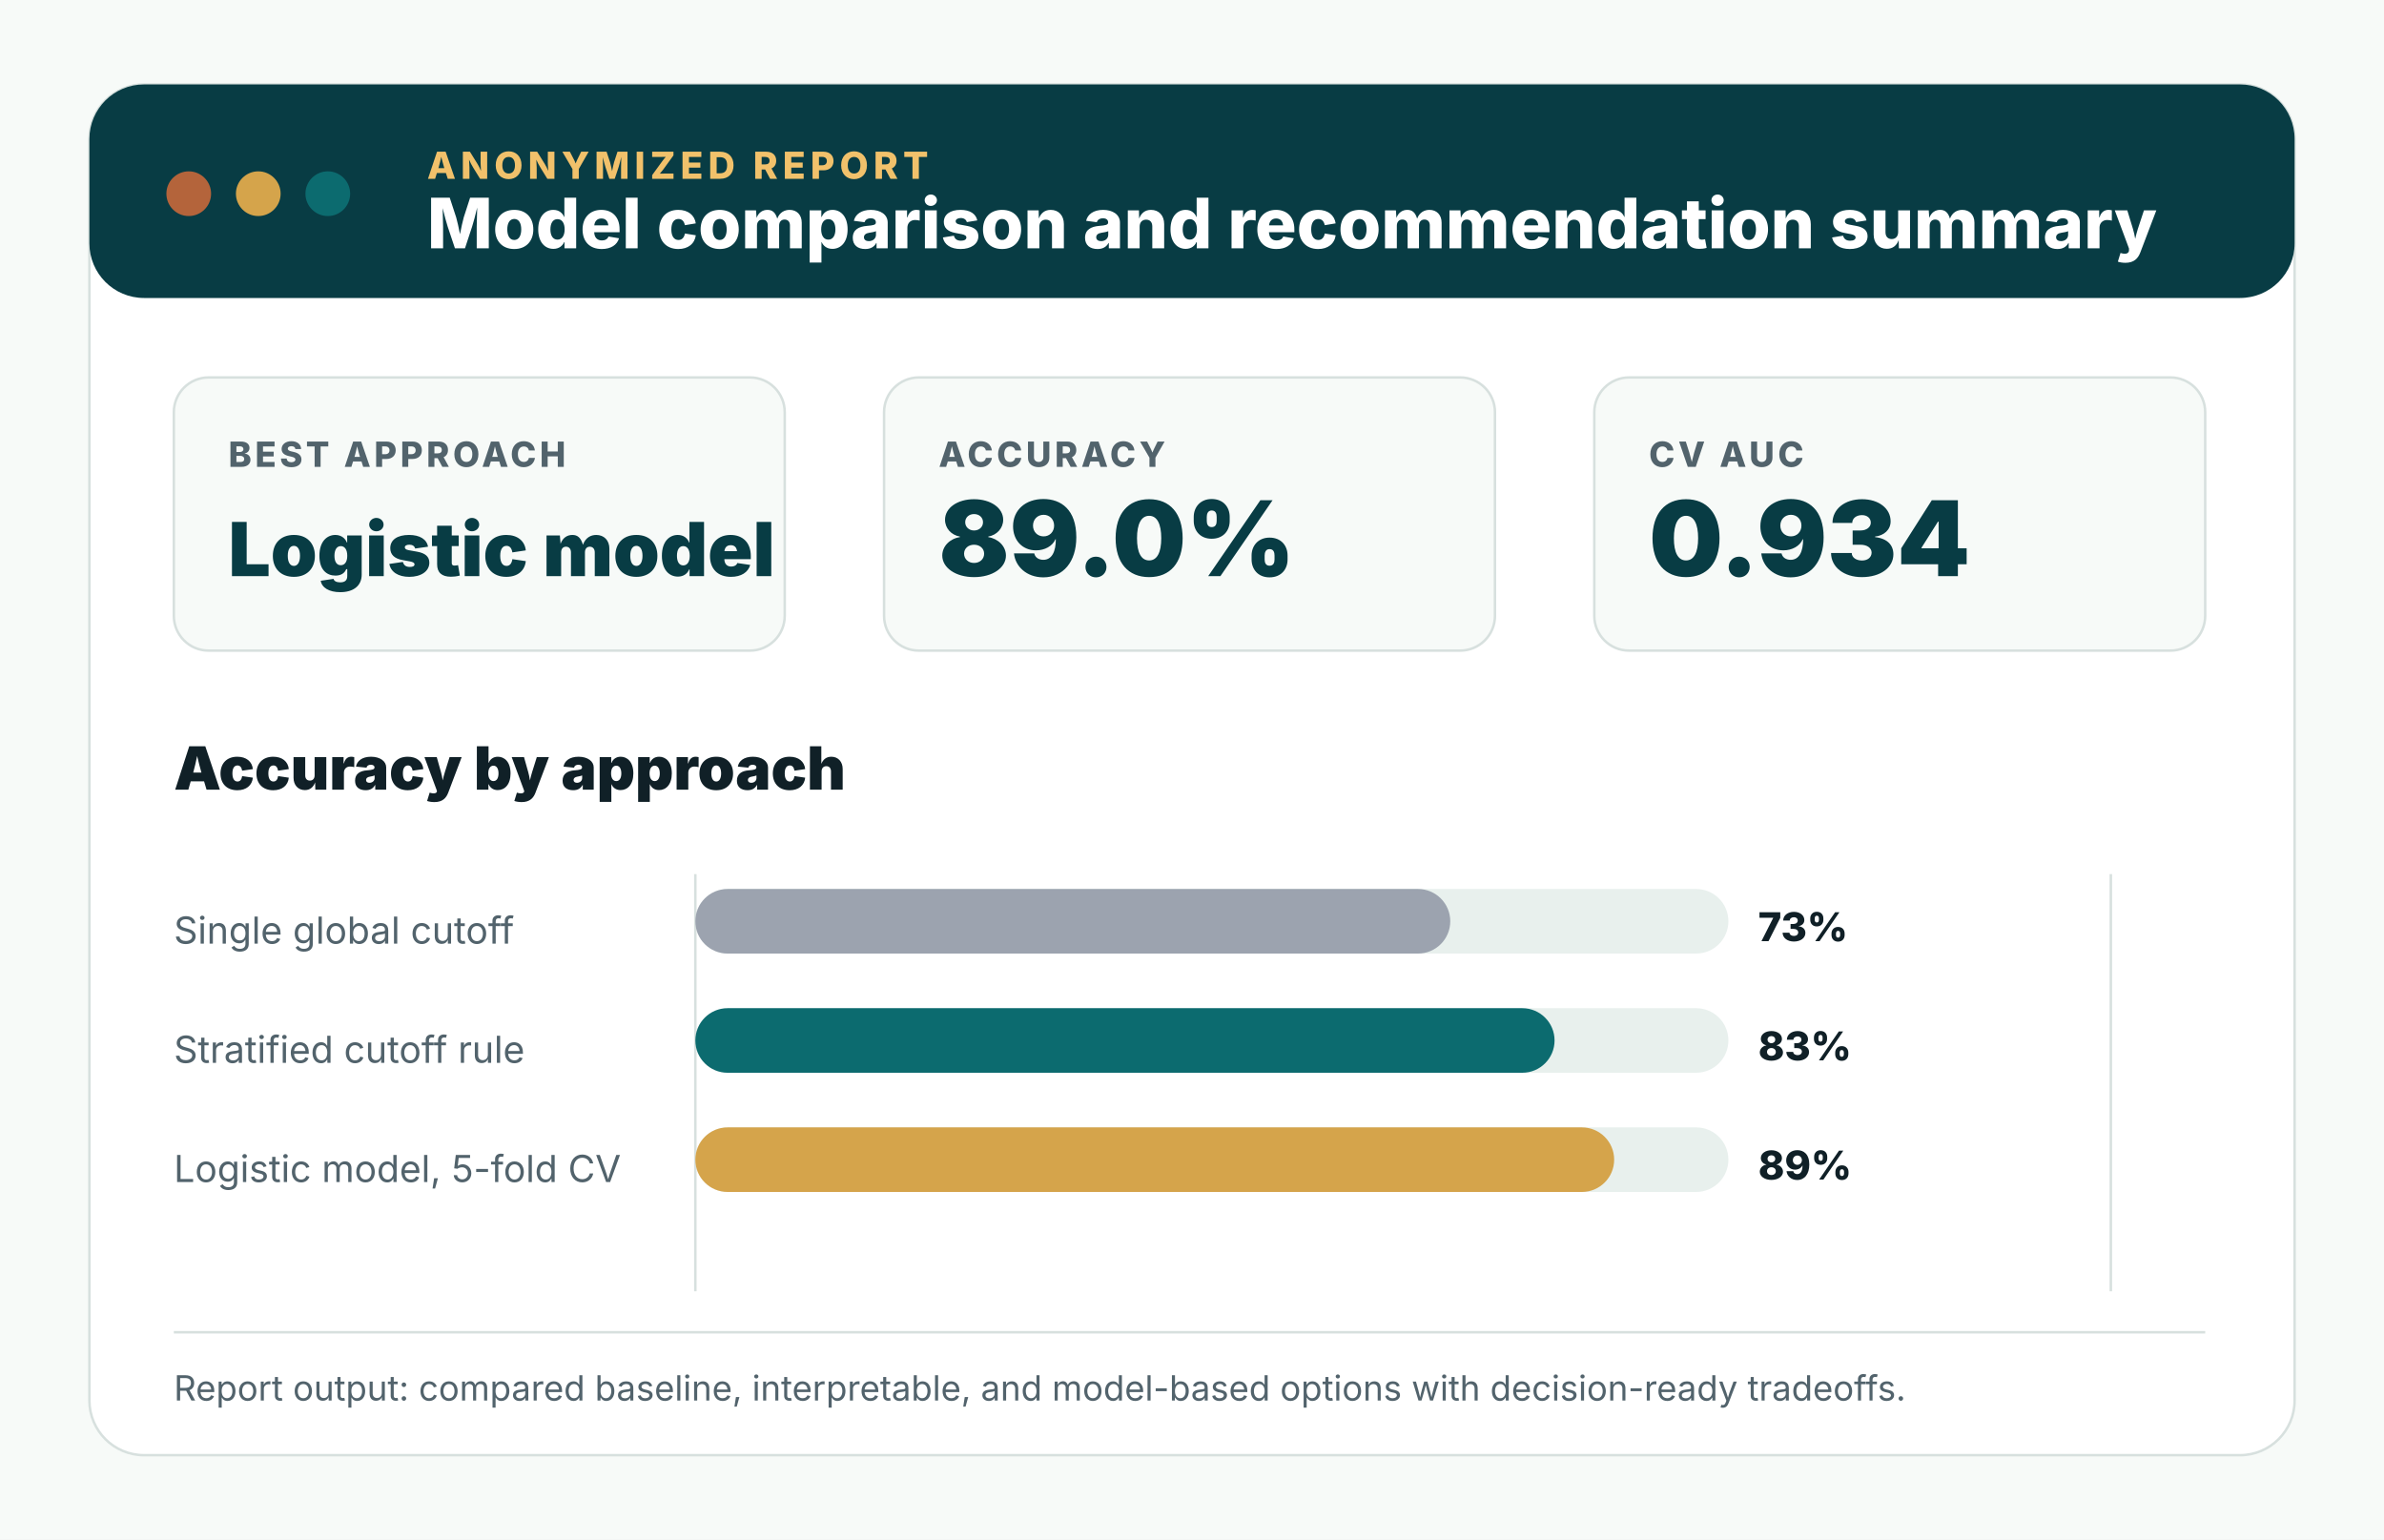
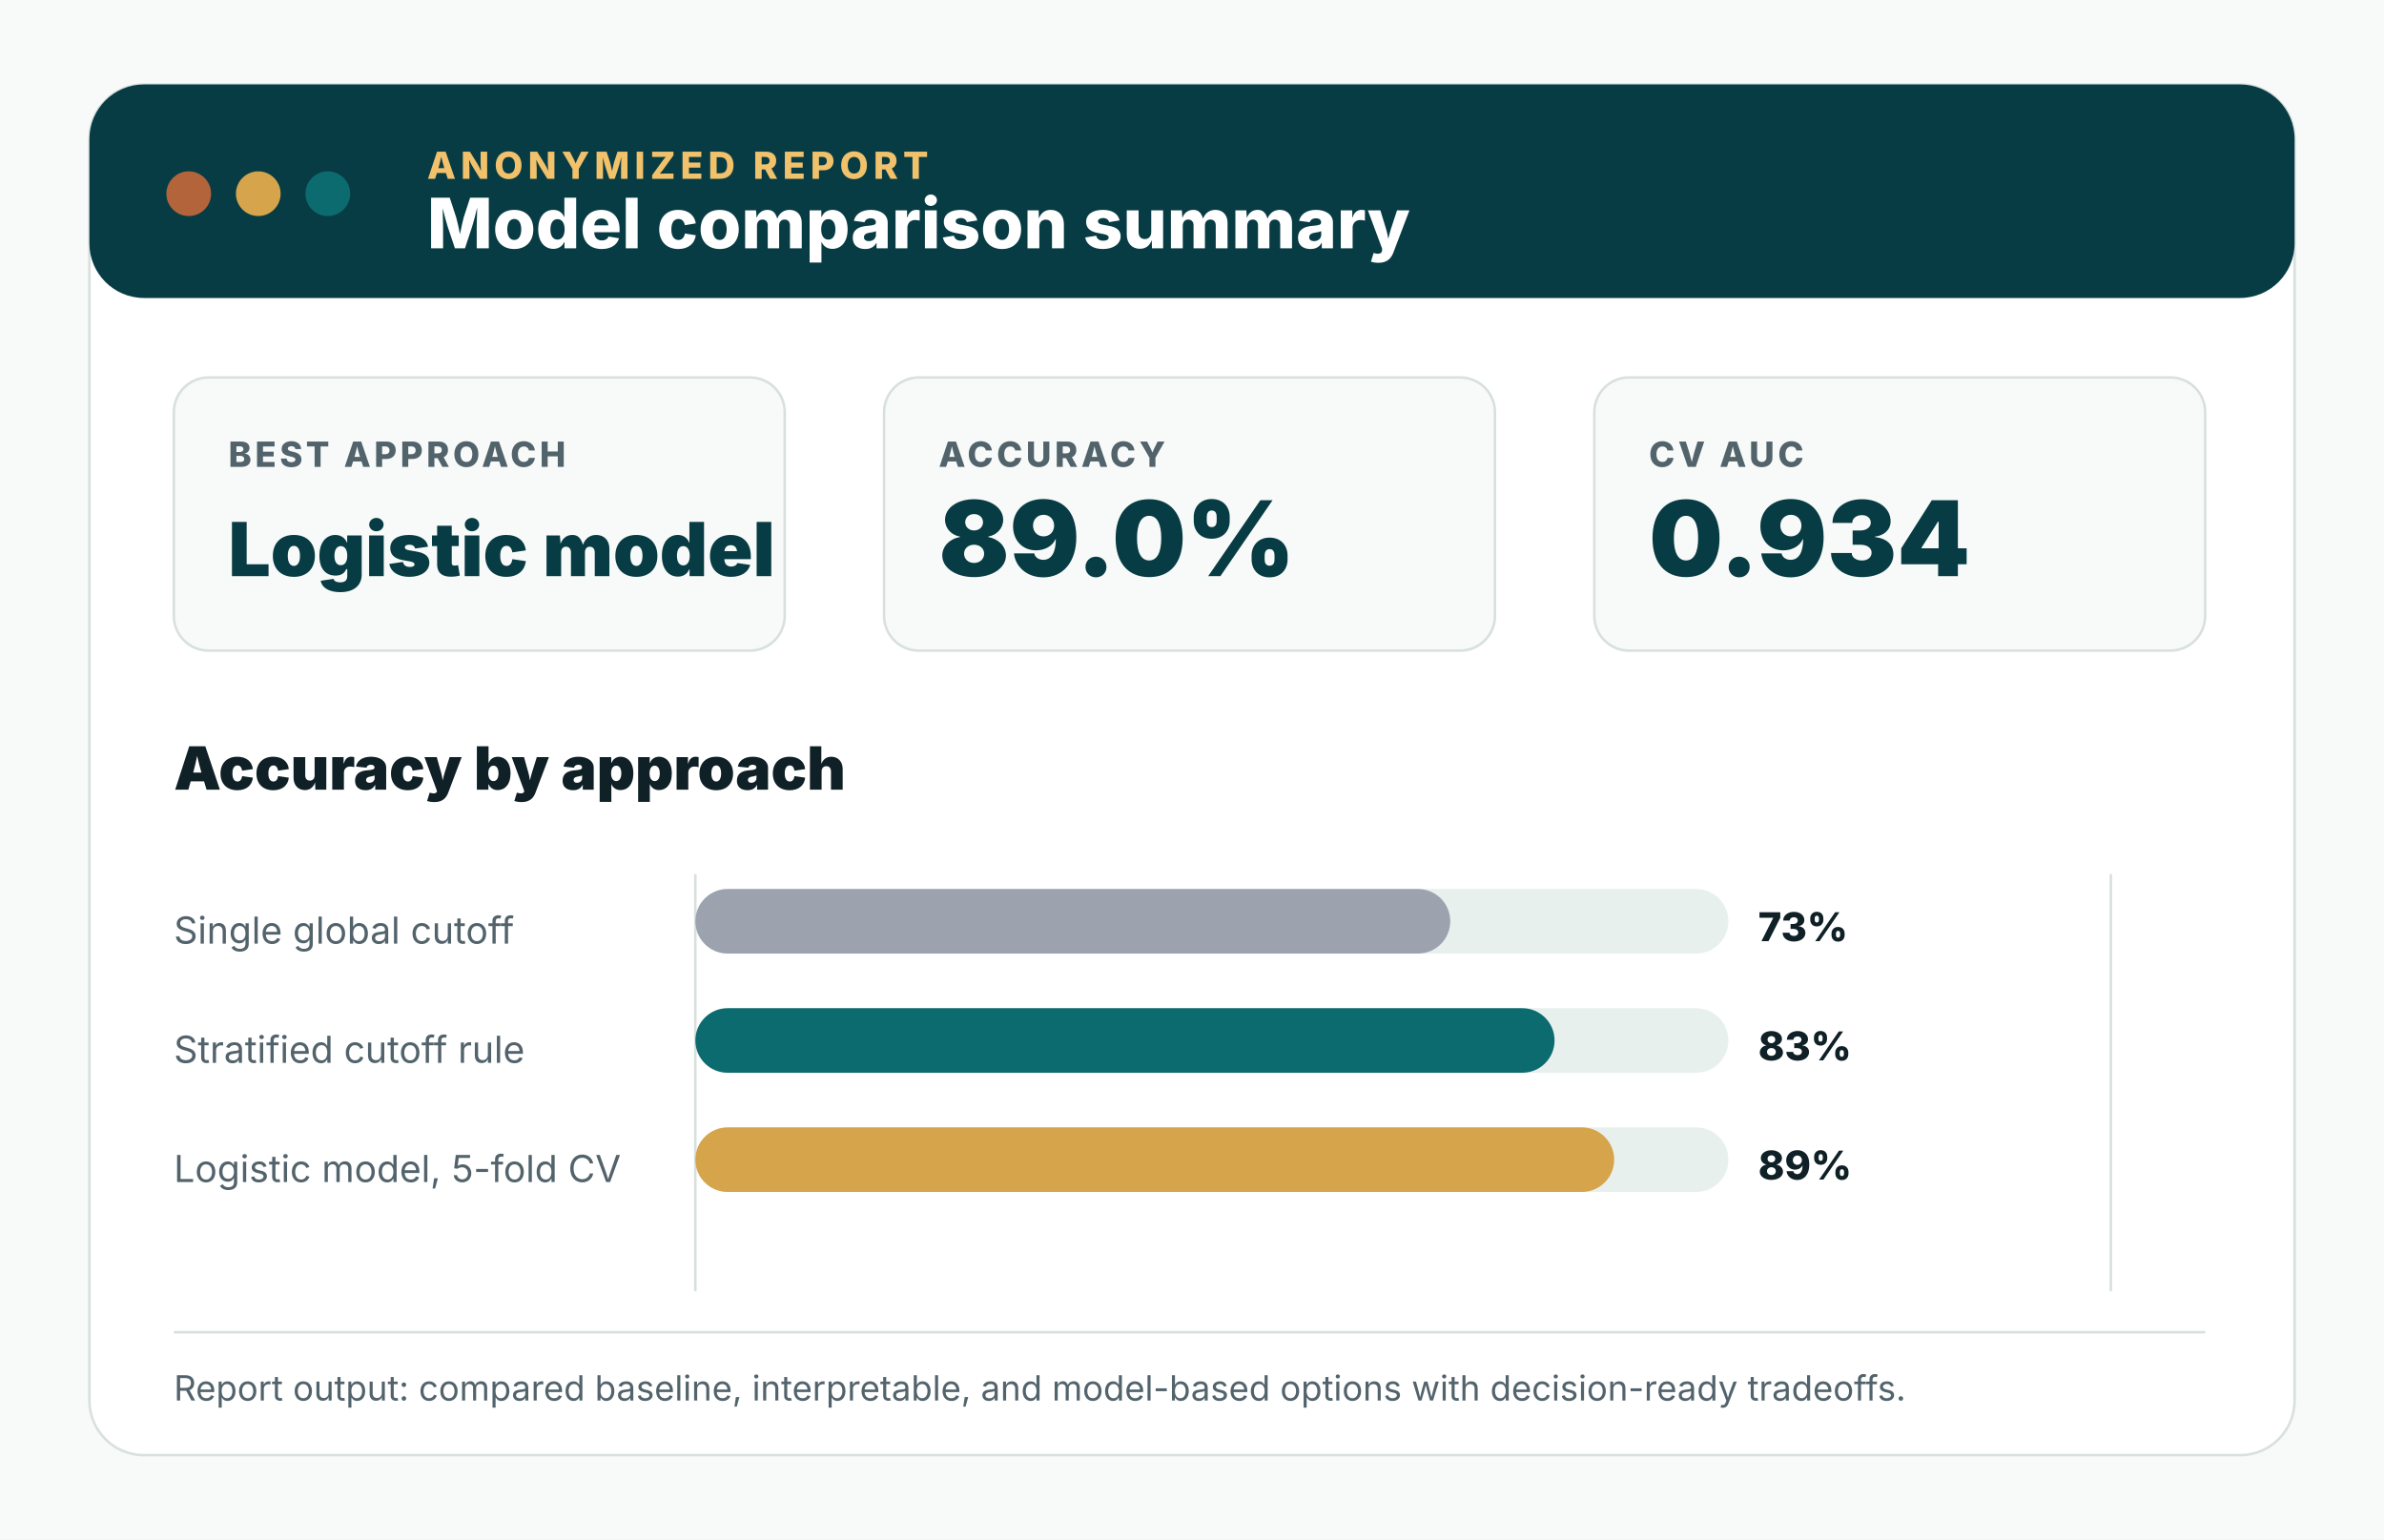
<svg xmlns="http://www.w3.org/2000/svg" viewBox="0 0 960 620" role="img" aria-labelledby="title desc">
  <rect width="960" height="620" fill="#f7faf8" />
  <rect x="36" y="34" width="888" height="552" rx="22" fill="#ffffff" stroke="#d7e0de" />
  <rect x="36" y="34" width="888" height="86" rx="22" fill="#083c44" />
  <circle cx="76" cy="78" r="9" fill="#b4643b" />
  <circle cx="104" cy="78" r="9" fill="#d5a44b" />
  <circle cx="132" cy="78" r="9" fill="#0c6b6f" />
  <text x="172" y="72" fill="#f1c16b" font-family="Inter, Arial, sans-serif" font-size="15" font-weight="800" letter-spacing="2">ANONYMIZED REPORT</text>
-   <text x="172" y="100" fill="#ffffff" font-family="Inter, Arial, sans-serif" font-size="28" font-weight="800">Model comparison and recommendation summary</text>
+   <text x="172" y="100" fill="#ffffff" font-family="Inter, Arial, sans-serif" font-size="28" font-weight="800">Model comparison summary</text>
  <g font-family="Inter, Arial, sans-serif">
    <rect x="70" y="152" width="246" height="110" rx="14" fill="#f7faf8" stroke="#d7e0de" />
    <text x="92" y="188" fill="#52636c" font-size="14" font-weight="800" letter-spacing="1.4">BEST APPROACH</text>
    <text x="92" y="232" fill="#083c44" font-size="30" font-weight="850">Logistic model</text>
    <rect x="356" y="152" width="246" height="110" rx="14" fill="#f7faf8" stroke="#d7e0de" />
    <text x="378" y="188" fill="#52636c" font-size="14" font-weight="800" letter-spacing="1.4">ACCURACY</text>
    <text x="378" y="232" fill="#083c44" font-size="42" font-weight="850">89.0%</text>
    <rect x="642" y="152" width="246" height="110" rx="14" fill="#f7faf8" stroke="#d7e0de" />
    <text x="664" y="188" fill="#52636c" font-size="14" font-weight="800" letter-spacing="1.4">CV AUC</text>
    <text x="664" y="232" fill="#083c44" font-size="42" font-weight="850">0.934</text>
    <text x="70" y="318" fill="#102027" font-size="24" font-weight="850">Accuracy by approach</text>
    <line x1="280" y1="352" x2="280" y2="520" stroke="#d7e0de" />
    <line x1="850" y1="352" x2="850" y2="520" stroke="#d7e0de" />
    <g font-size="15" fill="#52636c">
      <text x="70" y="380">Single global cutoff</text>
      <text x="70" y="428">Stratified cutoff rule</text>
      <text x="70" y="476">Logistic model, 5-fold CV</text>
    </g>
    <rect x="280" y="358" width="416" height="26" rx="13" fill="#e8f0ed" />
    <rect x="280" y="358" width="304" height="26" rx="13" fill="#9ca3af" />
    <text x="708" y="379" fill="#102027" font-size="16" font-weight="800">73%</text>
    <rect x="280" y="406" width="416" height="26" rx="13" fill="#e8f0ed" />
    <rect x="280" y="406" width="346" height="26" rx="13" fill="#0c6b6f" />
    <text x="708" y="427" fill="#102027" font-size="16" font-weight="800">83%</text>
    <rect x="280" y="454" width="416" height="26" rx="13" fill="#e8f0ed" />
    <rect x="280" y="454" width="370" height="26" rx="13" fill="#d5a44b" />
    <text x="708" y="475" fill="#102027" font-size="16" font-weight="800">89%</text>
    <rect x="70" y="536" width="818" height="1" fill="#d7e0de" />
    <text x="70" y="564" fill="#52636c" font-size="14">Report output: compared baseline, interpretable, and model-based options with decision-ready tradeoffs.</text>
  </g>
</svg>
